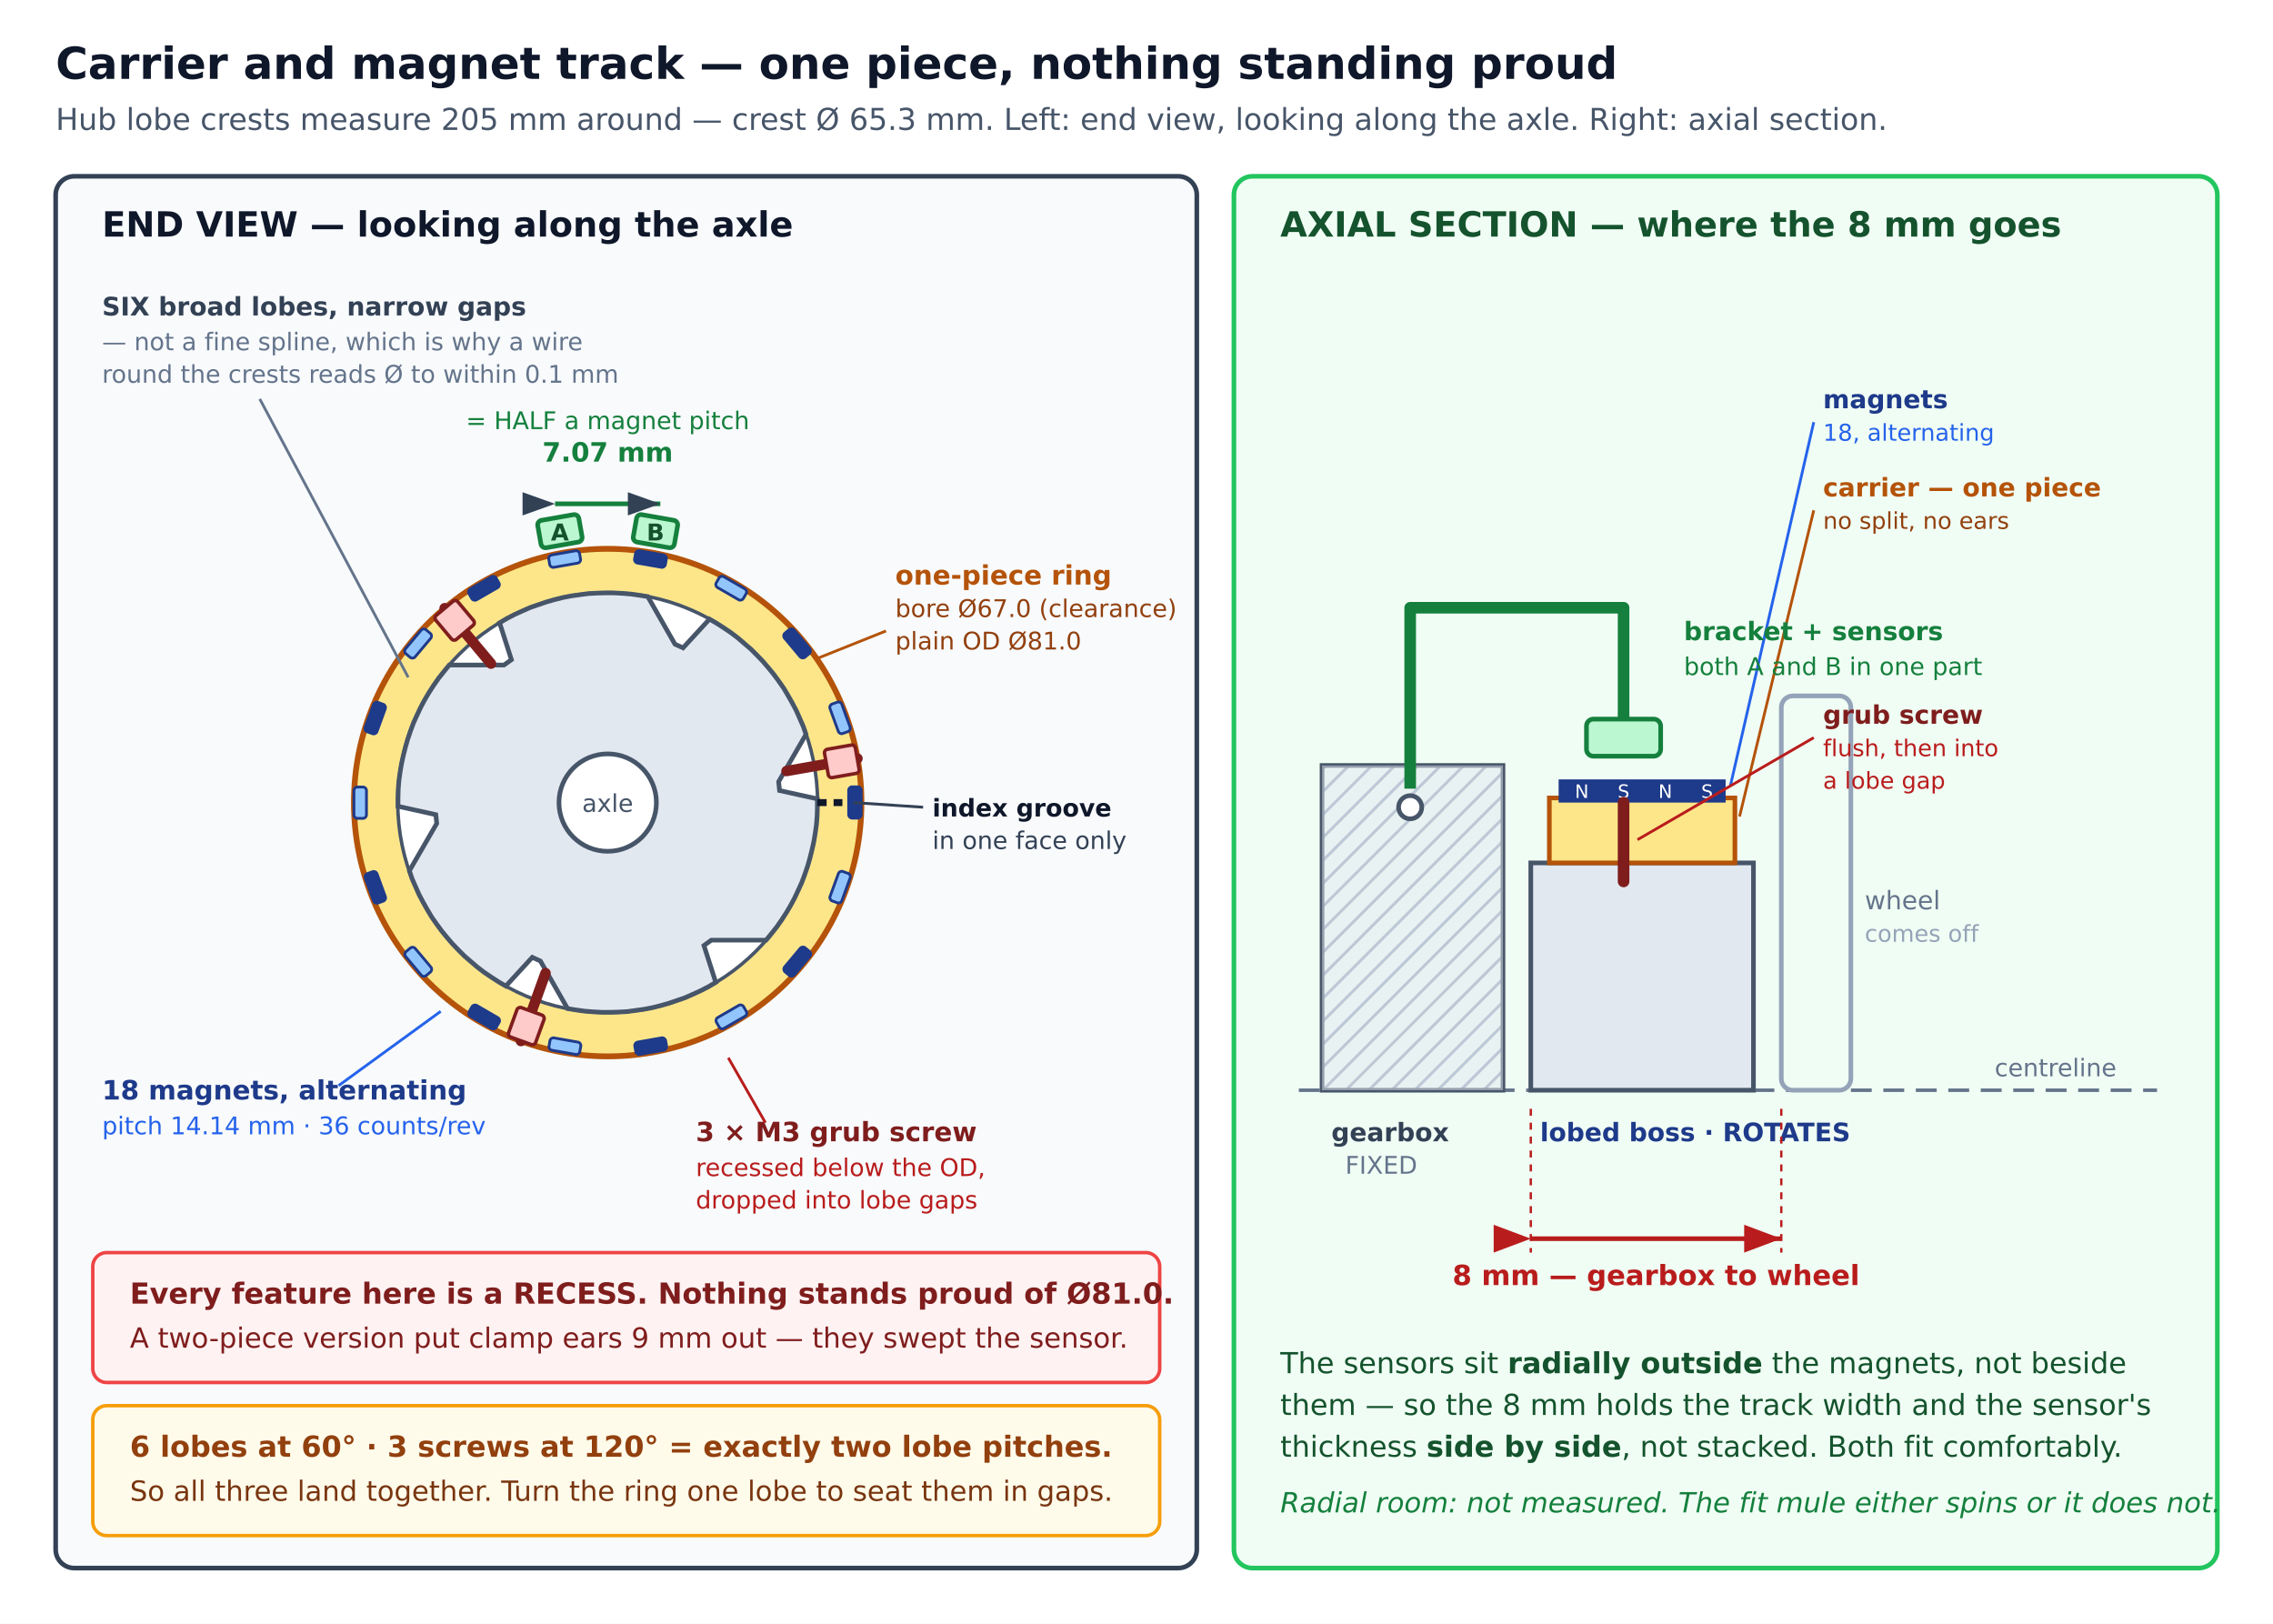
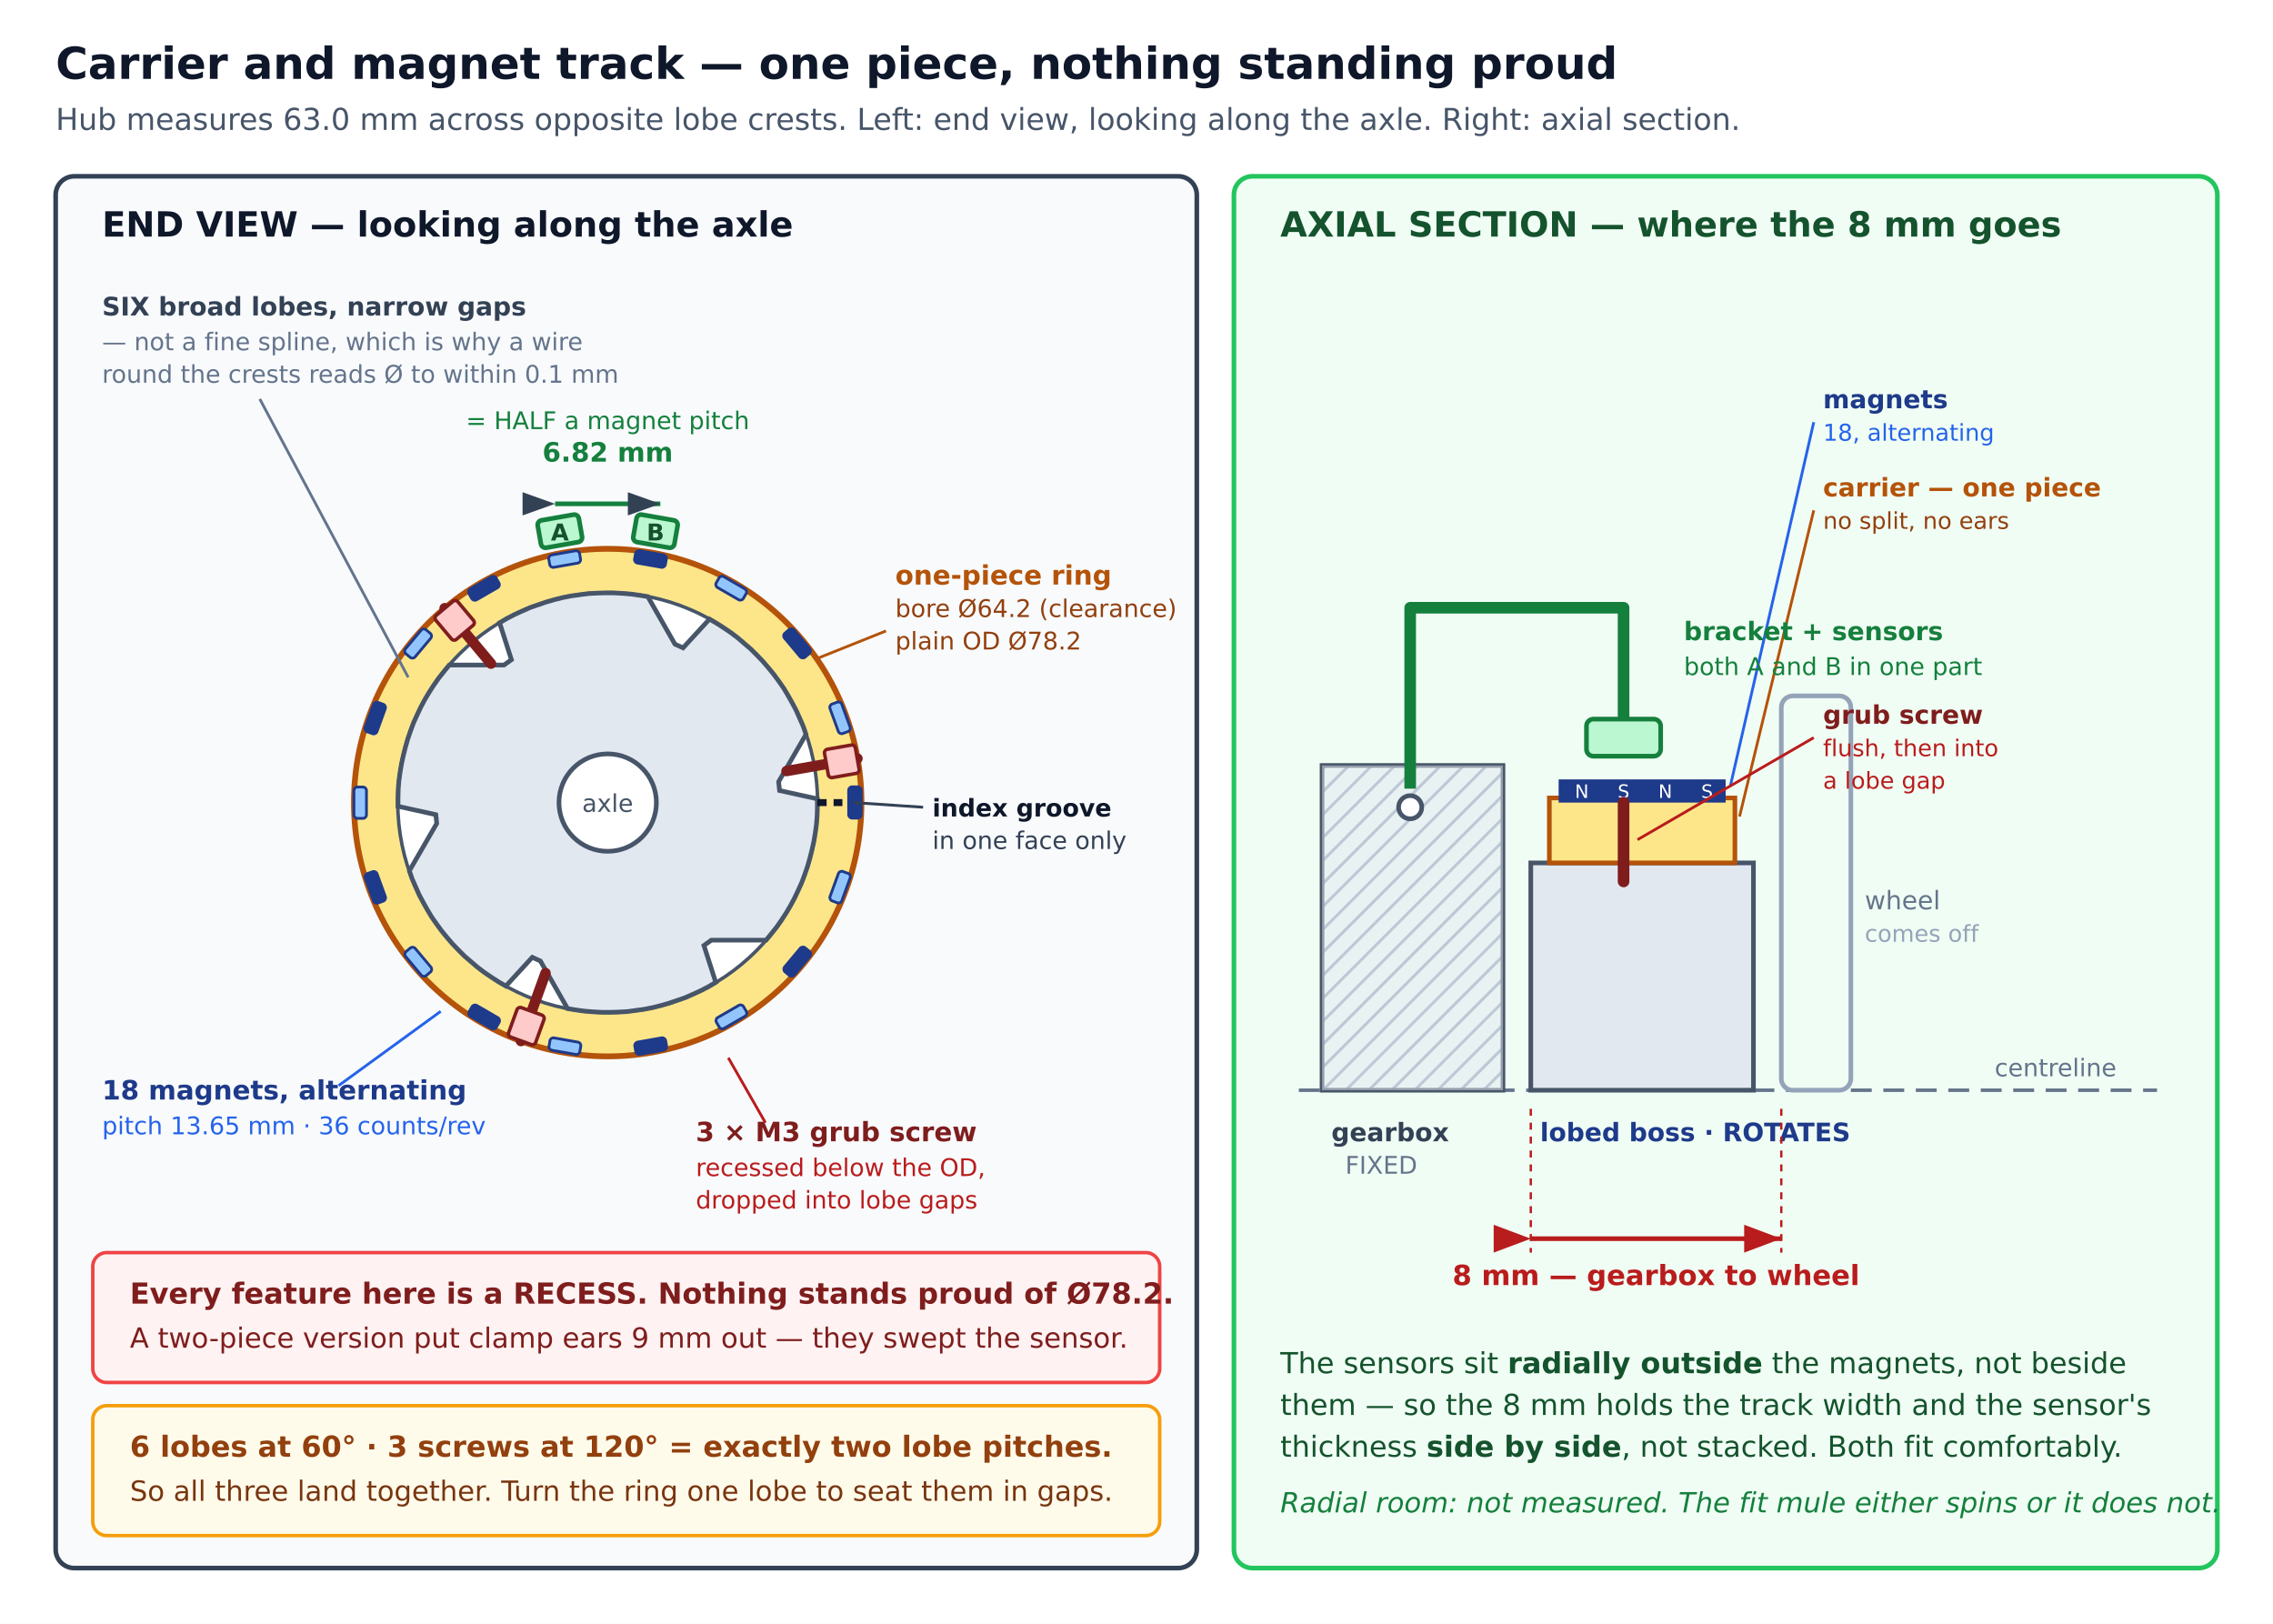
<svg xmlns="http://www.w3.org/2000/svg" viewBox="0 0 980 700" width="980" height="700" font-family="DejaVu Sans, Helvetica, Arial, sans-serif">
  <defs>
    <marker id="a" markerWidth="9" markerHeight="9" refX="8" refY="3" orient="auto">
      <path d="M0,0 L0,6 L8,3 z" fill="#b91c1c" />
    </marker>
    <marker id="g" markerWidth="8" markerHeight="8" refX="7" refY="2.5" orient="auto">
      <path d="M0,0 L0,5 L7,2.5 z" fill="#334155" />
    </marker>
    <pattern id="h" width="7" height="7" patternTransform="rotate(45)" patternUnits="userSpaceOnUse">
      <line x1="0" y1="0" x2="0" y2="7" stroke="#94a3b8" stroke-width="2.5" />
    </pattern>
  </defs>
  <rect width="980" height="700" fill="#ffffff" />
  <text x="24" y="34" font-size="19" font-weight="bold" fill="#0f172a">Carrier and magnet track — one piece, nothing standing proud</text>
-   <text x="24" y="56" font-size="13" fill="#475569">Hub lobe crests measure 205 mm around — crest Ø 65.3 mm. Left: end view, looking along the axle. Right: axial section.</text>
+   <text x="24" y="56" font-size="13" fill="#475569">Hub measures 63.0 mm across opposite lobe crests. Left: end view, looking along the axle. Right: axial section.</text>
  <rect x="24" y="76" width="492" height="600" rx="8" fill="#f8fafc" stroke="#334155" stroke-width="2" />
  <text x="44" y="102" font-size="15" font-weight="bold" fill="#0f172a">END VIEW — looking along the axle</text>
  <circle cx="262" cy="346" r="109.4" fill="#fde68a" stroke="#b45309" stroke-width="2.5" />
  <circle cx="262" cy="346" r="90.5" fill="#ffffff" stroke="#475569" stroke-width="1.5" />
  <path d="M347.5,316.6 L346.3,313.1 L344.8,309.7 L343.3,306.3 L341.6,303.1 L339.8,299.9 L337.9,296.7 L335.8,293.7 L333.6,290.7 L331.3,287.9 L328.9,285.1 L326.3,282.4 L323.7,279.8 L320.9,277.4 L318.1,275.0 L315.2,272.8 L312.1,270.7 L309.0,268.7 L305.9,266.9 L294.5,279.3 L291.0,277.7 L279.3,257.2 L275.6,256.6 L272.0,256.1 L268.3,255.8 L264.6,255.6 L260.9,255.6 L257.3,255.7 L253.6,255.9 L249.9,256.4 L246.3,256.9 L242.7,257.6 L239.1,258.5 L235.6,259.5 L232.1,260.7 L228.6,261.9 L225.2,263.4 L221.9,264.9 L218.6,266.6 L215.4,268.5 L220.5,284.4 L217.3,286.7 L193.7,286.7 L191.4,289.5 L189.1,292.4 L187.0,295.4 L185.0,298.5 L183.1,301.7 L181.4,304.9 L179.8,308.3 L178.3,311.6 L177.0,315.1 L175.8,318.6 L174.8,322.1 L173.9,325.7 L173.1,329.3 L172.5,332.9 L172.0,336.5 L171.7,340.2 L171.6,343.9 L171.6,347.6 L187.9,351.2 L188.3,355.0 L176.5,375.4 L177.7,378.9 L179.2,382.3 L180.7,385.7 L182.4,388.9 L184.2,392.1 L186.1,395.3 L188.2,398.3 L190.4,401.3 L192.7,404.1 L195.1,406.9 L197.7,409.6 L200.3,412.2 L203.1,414.6 L205.9,417.0 L208.8,419.2 L211.9,421.3 L215.0,423.3 L218.1,425.1 L229.5,412.7 L233.0,414.3 L244.7,434.8 L248.4,435.4 L252.0,435.9 L255.7,436.2 L259.4,436.4 L263.1,436.4 L266.7,436.3 L270.4,436.1 L274.1,435.6 L277.7,435.1 L281.3,434.4 L284.9,433.5 L288.4,432.5 L291.9,431.3 L295.4,430.1 L298.8,428.6 L302.1,427.1 L305.4,425.4 L308.6,423.5 L303.5,407.6 L306.7,405.3 L330.3,405.3 L332.6,402.5 L334.9,399.6 L337.0,396.6 L339.0,393.5 L340.9,390.3 L342.6,387.1 L344.2,383.7 L345.7,380.4 L347.0,376.9 L348.2,373.4 L349.2,369.9 L350.1,366.3 L350.9,362.7 L351.5,359.1 L352.0,355.5 L352.3,351.8 L352.4,348.1 L352.4,344.4 L336.1,340.8 L335.7,337.0 Z" fill="#e2e8f0" stroke="#475569" stroke-width="2" />
  <circle cx="262" cy="346" r="21" fill="#ffffff" stroke="#475569" stroke-width="2" />
  <text x="262" y="350" font-size="10.5" fill="#475569" text-anchor="middle">axle</text>
  <g transform="translate(368.6,346.0) rotate(-0.0)">
    <rect x="-2.7" y="-6.8" width="5.4" height="13.5" rx="1.5" fill="#1e3a8a" stroke="#1e3a8a" stroke-width="1.2" />
  </g>
  <g transform="translate(362.2,309.5) rotate(-20.0)">
    <rect x="-2.7" y="-6.8" width="5.4" height="13.5" rx="1.5" fill="#93c5fd" stroke="#1e3a8a" stroke-width="1.2" />
  </g>
  <g transform="translate(343.7,277.4) rotate(-40.0)">
    <rect x="-2.7" y="-6.8" width="5.4" height="13.5" rx="1.5" fill="#1e3a8a" stroke="#1e3a8a" stroke-width="1.2" />
  </g>
  <g transform="translate(315.3,253.6) rotate(-60.0)">
    <rect x="-2.7" y="-6.8" width="5.4" height="13.5" rx="1.5" fill="#93c5fd" stroke="#1e3a8a" stroke-width="1.2" />
  </g>
  <g transform="translate(280.5,241.0) rotate(-80.0)">
    <rect x="-2.7" y="-6.8" width="5.4" height="13.5" rx="1.5" fill="#1e3a8a" stroke="#1e3a8a" stroke-width="1.2" />
  </g>
  <g transform="translate(243.5,241.0) rotate(-100.0)">
    <rect x="-2.7" y="-6.8" width="5.4" height="13.5" rx="1.5" fill="#93c5fd" stroke="#1e3a8a" stroke-width="1.2" />
  </g>
  <g transform="translate(208.7,253.6) rotate(-120.0)">
    <rect x="-2.7" y="-6.8" width="5.4" height="13.5" rx="1.5" fill="#1e3a8a" stroke="#1e3a8a" stroke-width="1.2" />
  </g>
  <g transform="translate(180.3,277.4) rotate(-140.0)">
    <rect x="-2.7" y="-6.8" width="5.4" height="13.5" rx="1.5" fill="#93c5fd" stroke="#1e3a8a" stroke-width="1.2" />
  </g>
  <g transform="translate(161.8,309.5) rotate(-160.0)">
    <rect x="-2.7" y="-6.8" width="5.4" height="13.5" rx="1.5" fill="#1e3a8a" stroke="#1e3a8a" stroke-width="1.2" />
  </g>
  <g transform="translate(155.3,346.0) rotate(-180.0)">
    <rect x="-2.7" y="-6.8" width="5.4" height="13.5" rx="1.5" fill="#93c5fd" stroke="#1e3a8a" stroke-width="1.2" />
  </g>
  <g transform="translate(161.8,382.5) rotate(-200.0)">
    <rect x="-2.7" y="-6.8" width="5.4" height="13.5" rx="1.5" fill="#1e3a8a" stroke="#1e3a8a" stroke-width="1.2" />
  </g>
  <g transform="translate(180.3,414.6) rotate(-220.0)">
    <rect x="-2.7" y="-6.8" width="5.4" height="13.5" rx="1.5" fill="#93c5fd" stroke="#1e3a8a" stroke-width="1.2" />
  </g>
  <g transform="translate(208.7,438.4) rotate(-240.0)">
    <rect x="-2.7" y="-6.8" width="5.4" height="13.5" rx="1.5" fill="#1e3a8a" stroke="#1e3a8a" stroke-width="1.2" />
  </g>
  <g transform="translate(243.5,451.0) rotate(-260.0)">
    <rect x="-2.7" y="-6.8" width="5.4" height="13.5" rx="1.5" fill="#93c5fd" stroke="#1e3a8a" stroke-width="1.2" />
  </g>
  <g transform="translate(280.5,451.0) rotate(-280.0)">
    <rect x="-2.7" y="-6.8" width="5.4" height="13.5" rx="1.5" fill="#1e3a8a" stroke="#1e3a8a" stroke-width="1.2" />
  </g>
  <g transform="translate(315.3,438.4) rotate(-300.0)">
    <rect x="-2.7" y="-6.8" width="5.4" height="13.5" rx="1.5" fill="#93c5fd" stroke="#1e3a8a" stroke-width="1.2" />
  </g>
  <g transform="translate(343.7,414.6) rotate(-320.0)">
    <rect x="-2.7" y="-6.8" width="5.4" height="13.5" rx="1.5" fill="#1e3a8a" stroke="#1e3a8a" stroke-width="1.2" />
  </g>
  <g transform="translate(362.2,382.5) rotate(-340.0)">
    <rect x="-2.7" y="-6.8" width="5.4" height="13.5" rx="1.5" fill="#93c5fd" stroke="#1e3a8a" stroke-width="1.2" />
  </g>
  <line x1="339.1" y1="332.4" x2="369.7" y2="327.0" stroke="#7f1d1d" stroke-width="4.5" stroke-linecap="round" />
  <g transform="translate(363.0,328.2) rotate(-10.0)">
    <rect x="-6.8" y="-6.2" width="13.5" height="12.4" rx="1.5" fill="#fecaca" stroke="#7f1d1d" stroke-width="1.5" />
  </g>
  <line x1="211.7" y1="286.1" x2="191.7" y2="262.2" stroke="#7f1d1d" stroke-width="4.5" stroke-linecap="round" />
  <g transform="translate(196.0,267.4) rotate(-130.0)">
    <rect x="-6.8" y="-6.2" width="13.5" height="12.4" rx="1.5" fill="#fecaca" stroke="#7f1d1d" stroke-width="1.5" />
  </g>
  <line x1="235.2" y1="419.5" x2="224.6" y2="448.8" stroke="#7f1d1d" stroke-width="4.5" stroke-linecap="round" />
  <g transform="translate(226.9,442.4) rotate(-250.0)">
    <rect x="-6.8" y="-6.2" width="13.5" height="12.4" rx="1.5" fill="#fecaca" stroke="#7f1d1d" stroke-width="1.5" />
  </g>
  <line x1="352.4" y1="346.0" x2="363.2" y2="346.0" stroke="#0f172a" stroke-width="3" stroke-dasharray="4 3" />
  <g transform="translate(241.4,229.0) rotate(-100.0)">
    <rect x="-6" y="-9" width="12" height="18" rx="2" fill="#bbf7d0" stroke="#15803d" stroke-width="2" />
  </g>
  <text x="241.4" y="233.0" font-size="10" font-weight="bold" fill="#14532d" text-anchor="middle">A</text>
  <g transform="translate(282.6,229.0) rotate(-80.0)">
    <rect x="-6" y="-9" width="12" height="18" rx="2" fill="#bbf7d0" stroke="#15803d" stroke-width="2" />
  </g>
  <text x="282.6" y="233.0" font-size="10" font-weight="bold" fill="#14532d" text-anchor="middle">B</text>
  <line x1="239.3" y1="217.2" x2="284.7" y2="217.2" stroke="#15803d" stroke-width="2" marker-start="url(#g)" marker-end="url(#g)" />
-   <text x="262" y="199" font-size="11.5" font-weight="bold" fill="#15803d" text-anchor="middle">7.07 mm</text>
+   <text x="262" y="199" font-size="11.5" font-weight="bold" fill="#15803d" text-anchor="middle">6.82 mm</text>
  <text x="262" y="185" font-size="10.5" fill="#15803d" text-anchor="middle">= HALF a magnet pitch</text>
  <line x1="382" y1="272" x2="352" y2="284" stroke="#b45309" stroke-width="1.2" />
  <text x="386" y="252" font-size="11.5" font-weight="bold" fill="#b45309">one-piece ring</text>
-   <text x="386" y="266" font-size="10.5" fill="#92400e">bore Ø67.0 (clearance)</text>
-   <text x="386" y="280" font-size="10.5" fill="#92400e">plain OD Ø81.0</text>
+   <text x="386" y="266" font-size="10.5" fill="#92400e">bore Ø64.2 (clearance)</text>
+   <text x="386" y="280" font-size="10.5" fill="#92400e">plain OD Ø78.2</text>
  <line x1="398" y1="348" x2="368" y2="346" stroke="#334155" stroke-width="1.2" />
  <text x="402" y="352" font-size="10.5" font-weight="bold" fill="#0f172a">index groove</text>
  <text x="402" y="366" font-size="10.5" fill="#334155">in one face only</text>
  <text x="44" y="474" font-size="11.5" font-weight="bold" fill="#1e3a8a">18 magnets, alternating</text>
-   <text x="44" y="489" font-size="10.5" fill="#2563eb">pitch 14.14 mm · 36 counts/rev</text>
+   <text x="44" y="489" font-size="10.5" fill="#2563eb">pitch 13.65 mm · 36 counts/rev</text>
  <line x1="146" y1="468" x2="190" y2="436" stroke="#2563eb" stroke-width="1.2" />
  <text x="300" y="492" font-size="11.5" font-weight="bold" fill="#7f1d1d">3 × M3 grub screw</text>
  <text x="300" y="507" font-size="10.5" fill="#b91c1c">recessed below the OD,</text>
  <text x="300" y="521" font-size="10.5" fill="#b91c1c">dropped into lobe gaps</text>
  <line x1="330" y1="484" x2="314" y2="456" stroke="#b91c1c" stroke-width="1.2" />
  <text x="44" y="136" font-size="11" font-weight="bold" fill="#334155">SIX broad lobes, narrow gaps</text>
  <text x="44" y="151" font-size="10.5" fill="#64748b">— not a fine spline, which is why a wire</text>
  <text x="44" y="165" font-size="10.5" fill="#64748b">round the crests reads Ø to within 0.1 mm</text>
  <line x1="112" y1="172" x2="176" y2="292" stroke="#64748b" stroke-width="1.2" />
  <rect x="40" y="540" width="460" height="56" rx="6" fill="#fef2f2" stroke="#ef4444" stroke-width="1.5" />
-   <text x="56" y="562" font-size="12.5" font-weight="bold" fill="#7f1d1d">Every feature here is a RECESS. Nothing stands proud of Ø81.0.</text>
+   <text x="56" y="562" font-size="12.5" font-weight="bold" fill="#7f1d1d">Every feature here is a RECESS. Nothing stands proud of Ø78.2.</text>
  <text x="56" y="581" font-size="12" fill="#7f1d1d">A two-piece version put clamp ears 9 mm out — they swept the sensor.</text>
  <rect x="40" y="606" width="460" height="56" rx="6" fill="#fffbeb" stroke="#f59e0b" stroke-width="1.5" />
  <text x="56" y="628" font-size="12.5" font-weight="bold" fill="#92400e">6 lobes at 60° · 3 screws at 120° = exactly two lobe pitches.</text>
  <text x="56" y="647" font-size="12" fill="#78350f">So all three land together. Turn the ring one lobe to seat them in gaps.</text>
  <rect x="532" y="76" width="424" height="600" rx="8" fill="#f0fdf4" stroke="#22c55e" stroke-width="2" />
  <text x="552" y="102" font-size="15" font-weight="bold" fill="#14532d">AXIAL SECTION — where the 8 mm goes</text>
  <line x1="560" y1="470" x2="930" y2="470" stroke="#64748b" stroke-width="1.5" stroke-dasharray="9 5" />
  <text x="860" y="464" font-size="10.5" fill="#64748b">centreline</text>
  <rect x="570" y="330" width="78" height="140" fill="url(#h)" stroke="#475569" stroke-width="2" />
  <rect x="570" y="330" width="78" height="140" fill="#e2e8f0" fill-opacity="0.5" />
  <text x="574" y="492" font-size="11" font-weight="bold" fill="#334155">gearbox</text>
  <text x="580" y="506" font-size="10.5" fill="#64748b">FIXED</text>
  <circle cx="608" cy="348" r="5" fill="#fff" stroke="#475569" stroke-width="2" />
  <rect x="660" y="372" width="96" height="98" fill="#e2e8f0" stroke="#475569" stroke-width="2" />
  <text x="664" y="492" font-size="11" font-weight="bold" fill="#1e3a8a">lobed boss · ROTATES</text>
  <rect x="668" y="344" width="80" height="28" fill="#fde68a" stroke="#b45309" stroke-width="2" />
  <rect x="672" y="336" width="72" height="10" fill="#1e3a8a" />
  <g font-size="8" fill="#fff" text-anchor="middle">
    <text x="682" y="344">N</text>
    <text x="700" y="344">S</text>
    <text x="718" y="344">N</text>
    <text x="736" y="344">S</text>
  </g>
  <line x1="700" y1="346" x2="700" y2="380" stroke="#7f1d1d" stroke-width="5" stroke-linecap="round" />
  <rect x="768" y="300" width="30" height="170" rx="5" fill="#f1f5f900" stroke="#94a3b8" stroke-width="2" />
  <text x="804" y="392" font-size="11" fill="#64748b">wheel</text>
  <line x1="782" y1="182" x2="746" y2="339" stroke="#2563eb" stroke-width="1.2" />
  <text x="786" y="176" font-size="11" font-weight="bold" fill="#1e3a8a">magnets</text>
  <text x="786" y="190" font-size="10" fill="#2563eb">18, alternating</text>
  <line x1="782" y1="220" x2="750" y2="352" stroke="#b45309" stroke-width="1.2" />
  <text x="786" y="214" font-size="11" font-weight="bold" fill="#b45309">carrier — one piece</text>
  <text x="786" y="228" font-size="10" fill="#92400e">no split, no ears</text>
  <line x1="782" y1="318" x2="706" y2="362" stroke="#b91c1c" stroke-width="1.2" />
  <text x="786" y="312" font-size="11" font-weight="bold" fill="#7f1d1d">grub screw</text>
  <text x="786" y="326" font-size="10" fill="#b91c1c">flush, then into</text>
  <text x="786" y="340" font-size="10" fill="#b91c1c">a lobe gap</text>
  <text x="804" y="406" font-size="10" fill="#94a3b8">comes off</text>
  <path d="M608,340 L608,262 L700,262 L700,310" fill="none" stroke="#15803d" stroke-width="5" stroke-linejoin="round" />
  <rect x="684" y="310" width="32" height="16" rx="3" fill="#bbf7d0" stroke="#15803d" stroke-width="2" />
  <text x="726" y="276" font-size="11" font-weight="bold" fill="#15803d">bracket + sensors</text>
  <text x="726" y="291" font-size="10.5" fill="#15803d">both A and B in one part</text>
  <line x1="660" y1="534" x2="768" y2="534" stroke="#b91c1c" stroke-width="2" marker-start="url(#a)" marker-end="url(#a)" />
  <text x="714" y="554" font-size="12" font-weight="bold" fill="#b91c1c" text-anchor="middle">8 mm — gearbox to wheel</text>
  <line x1="660" y1="478" x2="660" y2="540" stroke="#b91c1c" stroke-width="1" stroke-dasharray="3 3" />
  <line x1="768" y1="478" x2="768" y2="540" stroke="#b91c1c" stroke-width="1" stroke-dasharray="3 3" />
  <text x="552" y="592" font-size="12.5" fill="#14532d">The sensors sit <tspan font-weight="bold">radially outside</tspan> the magnets, not beside</text>
  <text x="552" y="610" font-size="12.5" fill="#14532d">them — so the 8 mm holds the track width and the sensor's</text>
  <text x="552" y="628" font-size="12.5" fill="#14532d">thickness <tspan font-weight="bold">side by side</tspan>, not stacked. Both fit comfortably.</text>
  <text x="552" y="652" font-size="12" fill="#15803d" font-style="italic">Radial room: not measured. The fit mule either spins or it does not.</text>
</svg>
